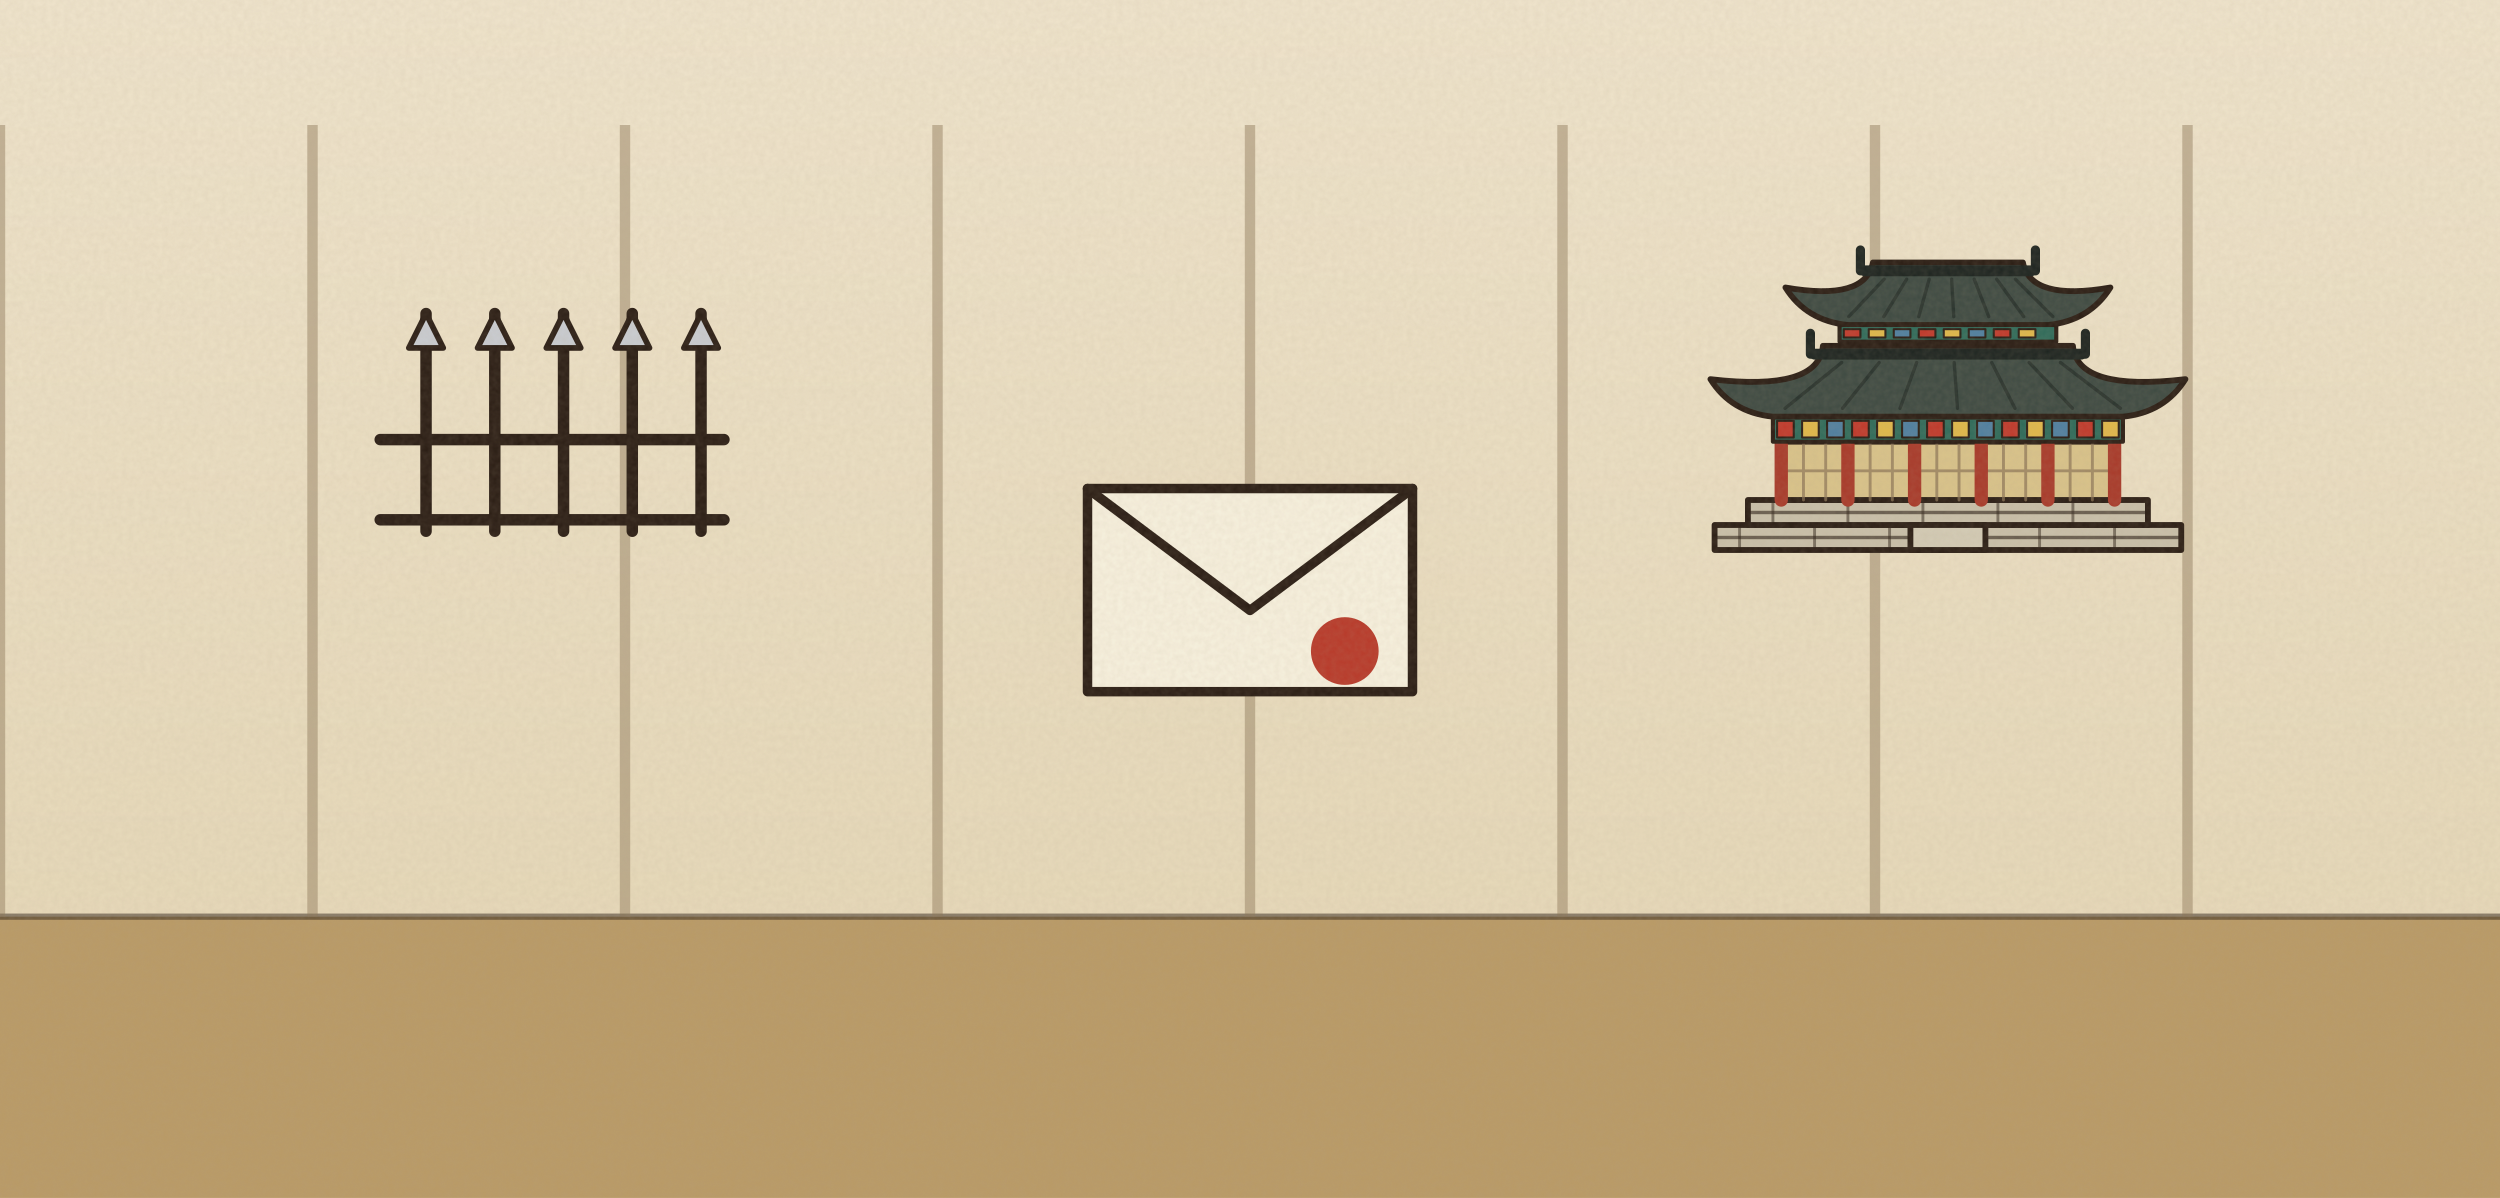
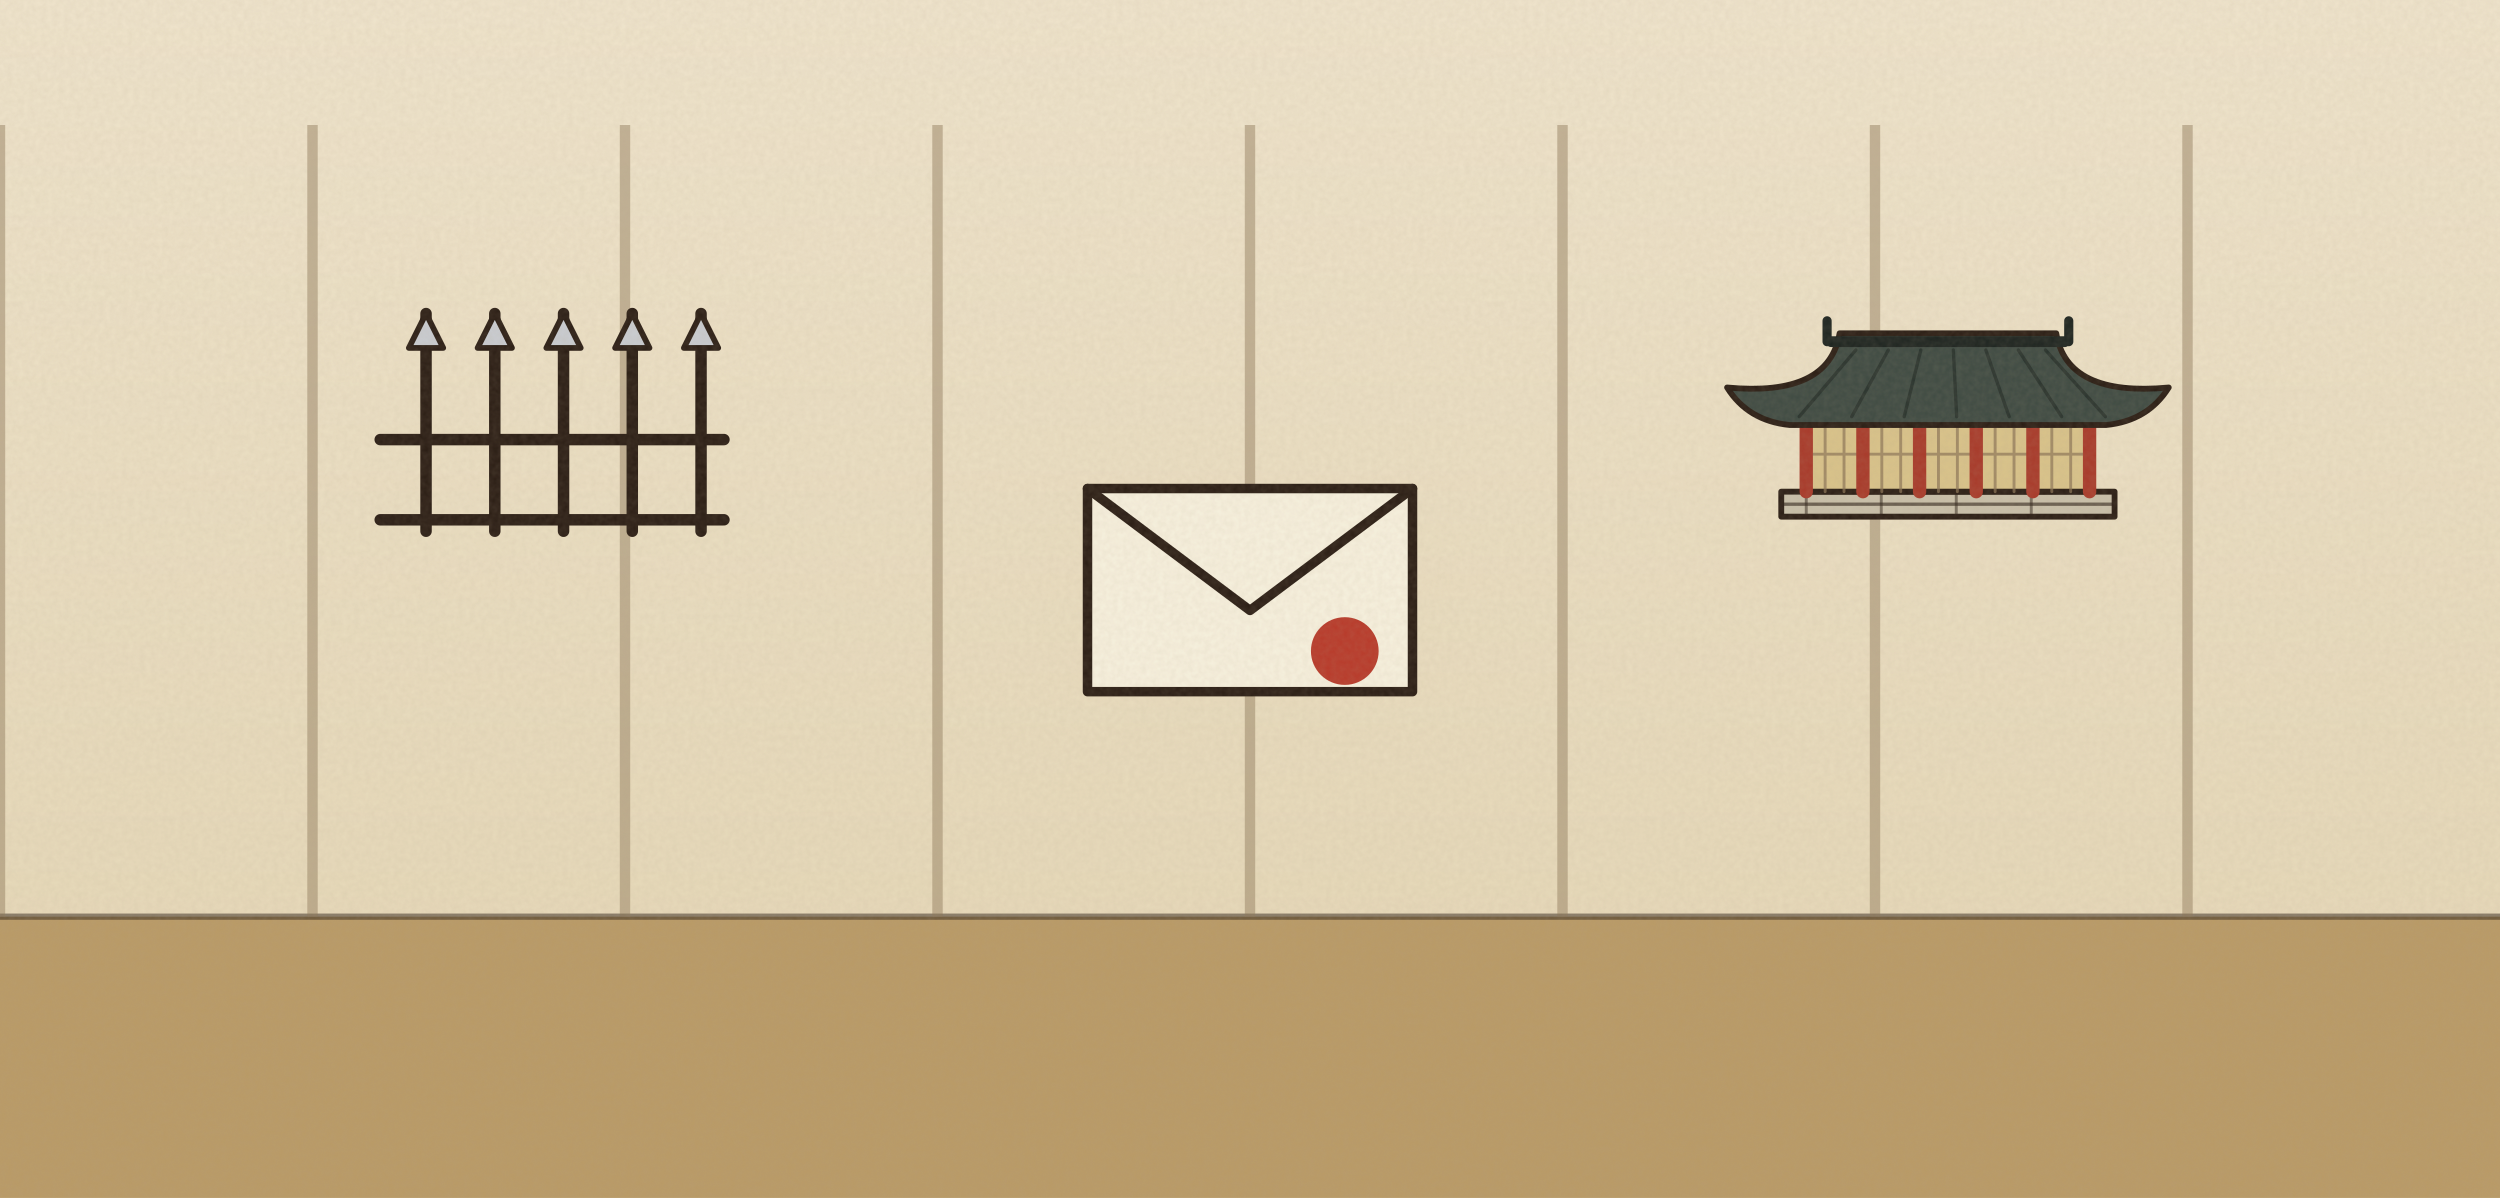
- <svg xmlns="http://www.w3.org/2000/svg" viewBox="0 0 480 230" width="480" height="230" role="img" aria-label="창 거치대, 외교 국서, 궁궐 전각">
+ <svg xmlns="http://www.w3.org/2000/svg" viewBox="0 0 480 230" width="480" height="230" role="img" aria-label="창 거치대, 외교 국서, 궁궐 건물">
  <defs>
    <linearGradient id="sky" x1="0" y1="0" x2="0" y2="1">
      <stop offset="0" stop-color="#efe4cc" />
      <stop offset="1" stop-color="#e4d6b4" />
    </linearGradient>
    <filter id="paper" x="0" y="0" width="100%" height="100%">
      <feTurbulence type="fractalNoise" baseFrequency="0.9" numOctaves="2" seed="4" result="n" />
      <feColorMatrix in="n" type="matrix" values="0 0 0 0 0.45  0 0 0 0 0.36  0 0 0 0 0.25  0 0 0 0.16 0" />
      <feComposite in2="SourceGraphic" operator="in" />
    </filter>
    <filter id="wash">
      <feTurbulence type="fractalNoise" baseFrequency="0.03 0.08" numOctaves="3" seed="7" result="t" />
      <feDisplacementMap in="SourceGraphic" in2="t" scale="6" />
    </filter>
    <linearGradient id="sea" x1="0" y1="0" x2="0" y2="1">
      <stop offset="0" stop-color="#5c8190" />
      <stop offset="1" stop-color="#3f6577" />
    </linearGradient>
  </defs>
  <rect width="480" height="230" fill="url(#sky)" />
  <rect y="176" width="480" height="54" fill="#b99a66" />
  <path d="M0 176 H480" stroke="#2a1d14" stroke-width="1.2" opacity=".5" />
  <g stroke="#8a7355" stroke-width="2" opacity=".45">
    <path d="M0 24 V176" />
    <path d="M60 24 V176" />
    <path d="M120 24 V176" />
    <path d="M180 24 V176" />
    <path d="M240 24 V176" />
    <path d="M300 24 V176" />
    <path d="M360 24 V176" />
    <path d="M420 24 V176" />
  </g>
  <g transform="translate(106 80) scale(1.1)" stroke="#2a1d14" stroke-width="1.4" stroke-linejoin="round" stroke-linecap="round">
    <path d="M-30 18 H30 M-30 4 H30" stroke-width="2" />
    <path d="M-22 20 V-18" stroke-width="2" />
    <path d="M-22 -18 l-3 6 h6 Z" fill="#c9ccd1" stroke-width="1" />
    <path d="M-10 20 V-18" stroke-width="2" />
    <path d="M-10 -18 l-3 6 h6 Z" fill="#c9ccd1" stroke-width="1" />
    <path d="M2 20 V-18" stroke-width="2" />
    <path d="M2 -18 l-3 6 h6 Z" fill="#c9ccd1" stroke-width="1" />
    <path d="M14 20 V-18" stroke-width="2" />
    <path d="M14 -18 l-3 6 h6 Z" fill="#c9ccd1" stroke-width="1" />
    <path d="M26 20 V-18" stroke-width="2" />
    <path d="M26 -18 l-3 6 h6 Z" fill="#c9ccd1" stroke-width="1" />
  </g>
  <g transform="translate(240 112) scale(1.3)" stroke="#2a1d14" stroke-width="1.4" stroke-linejoin="round" stroke-linecap="round">
    <rect x="-24" y="-14" width="48" height="30" fill="#f7f1de" />
    <path d="M-24 -14 L0 4 L24 -14" fill="none" />
    <circle cx="14" cy="10" r="5" fill="#b83a2a" stroke="none" />
  </g>
  <g transform="translate(374 80) scale(0.8)" stroke="#2a1d14" stroke-width="1.4" stroke-linejoin="round" stroke-linecap="round">
-     <rect x="-56" y="26" width="112" height="6" fill="#c9c0aa" />
-     <path d="M-56 29 H56" stroke-width=".8" opacity=".6" />
-     <path d="M-50 26 v6" stroke-width=".7" opacity=".5" />
-     <path d="M-32 26 v6" stroke-width=".7" opacity=".5" />
-     <path d="M-14 26 v6" stroke-width=".7" opacity=".5" />
-     <path d="M4 26 v6" stroke-width=".7" opacity=".5" />
-     <path d="M22 26 v6" stroke-width=".7" opacity=".5" />
-     <path d="M40 26 v6" stroke-width=".7" opacity=".5" />
-     <rect x="-48" y="20" width="96" height="6" fill="#c9c0aa" />
-     <path d="M-48 23 H48" stroke-width=".8" opacity=".6" />
-     <path d="M-42 20 v6" stroke-width=".7" opacity=".5" />
-     <path d="M-24 20 v6" stroke-width=".7" opacity=".5" />
-     <path d="M-6 20 v6" stroke-width=".7" opacity=".5" />
-     <path d="M12 20 v6" stroke-width=".7" opacity=".5" />
-     <path d="M30 20 v6" stroke-width=".7" opacity=".5" />
-     <rect x="-9" y="26" width="18" height="6" fill="#d3cbb5" />
-     <rect x="-24" y="-22" width="48" height="14" fill="#b5593b" />
-     <g transform="translate(0 -26)">
-       <path d="M-18 -11 H18 Q19.84 -1.65 39 -5 Q34 3 24 4 H-24 Q-34 3 -39 -5 Q-19.84 -1.65 -18 -11 Z" fill="#3e4a42" />
-       <path d="M-20 -9 H20" stroke="#1d2420" stroke-width="2.6" />
-       <path d="M-21 -14 v5 M21 -14 v5" stroke="#1d2420" stroke-width="2.2" />
-       <g stroke="#232c27" stroke-width=".8" opacity=".75">
-         <path d="M-15.3 -7 L-23.8 2" />
-         <path d="M-9.9 -7 L-15.4 2" />
-         <path d="M-4.5 -7 L-7 2" />
-         <path d="M0.9 -7 L1.4 2" />
-         <path d="M6.3 -7 L9.8 2" />
-         <path d="M11.7 -7 L18.2 2" />
-         <path d="M16.2 -7 L25.2 2" />
+     <rect x="-40" y="18" width="80" height="6" fill="#c9c0aa" />
+     <path d="M-40 21 H40" stroke-width=".8" opacity=".6" />
+     <path d="M-34 18 v6" stroke-width=".7" opacity=".5" />
+     <path d="M-16 18 v6" stroke-width=".7" opacity=".5" />
+     <path d="M2 18 v6" stroke-width=".7" opacity=".5" />
+     <path d="M20 18 v6" stroke-width=".7" opacity=".5" />
+     <rect x="-34" y="0" width="68" height="18" fill="#d9c38a" />
+     <g stroke="#8a7355" stroke-width=".7" opacity=".7">
+       <path d="M-34 0 V18" />
+       <path d="M-29.467 0 V18" />
+       <path d="M-24.933 0 V18" />
+       <path d="M-20.4 0 V18" />
+       <path d="M-15.867 0 V18" />
+       <path d="M-11.333 0 V18" />
+       <path d="M-6.8 0 V18" />
+       <path d="M-2.267 0 V18" />
+       <path d="M2.267 0 V18" />
+       <path d="M6.8 0 V18" />
+       <path d="M11.333 0 V18" />
+       <path d="M15.867 0 V18" />
+       <path d="M20.4 0 V18" />
+       <path d="M24.933 0 V18" />
+       <path d="M29.467 0 V18" />
+       <path d="M34 0 V18" />
+       <path d="M-34 9 H34" />
+     </g>
+     <g stroke="#a83a2a" stroke-width="3.2">
+       <path d="M-34 0 V18" />
+       <path d="M-20.4 0 V18" />
+       <path d="M-6.8 0 V18" />
+       <path d="M6.8 0 V18" />
+       <path d="M20.4 0 V18" />
+       <path d="M34 0 V18" />
+     </g>
+     <g transform="translate(0 0)">
+       <rect x="-36" y="-4" width="72" height="4" fill="#2f6b5a" stroke-width="1" />
+       <g stroke-width=".5">
+         <rect x="-35" y="-3" width="4" height="2" fill="#c0392b" />
+         <rect x="-29" y="-3" width="4" height="2" fill="#e0b84a" />
+         <rect x="-23" y="-3" width="4" height="2" fill="#4f7fa0" />
+         <rect x="-17" y="-3" width="4" height="2" fill="#c0392b" />
+         <rect x="-11" y="-3" width="4" height="2" fill="#e0b84a" />
+         <rect x="-5" y="-3" width="4" height="2" fill="#4f7fa0" />
+         <rect x="1" y="-3" width="4" height="2" fill="#c0392b" />
+         <rect x="7" y="-3" width="4" height="2" fill="#e0b84a" />
+         <rect x="13" y="-3" width="4" height="2" fill="#4f7fa0" />
+         <rect x="19" y="-3" width="4" height="2" fill="#c0392b" />
+         <rect x="25" y="-3" width="4" height="2" fill="#e0b84a" />
+         <rect x="31" y="-3" width="4" height="2" fill="#4f7fa0" />
      </g>
    </g>
-     <rect x="-26" y="-22" width="52" height="4" fill="#2f6b5a" stroke-width="1" />
-     <g stroke-width=".5">
-       <rect x="-25" y="-21" width="4" height="2" fill="#c0392b" />
-       <rect x="-19" y="-21" width="4" height="2" fill="#e0b84a" />
-       <rect x="-13" y="-21" width="4" height="2" fill="#4f7fa0" />
-       <rect x="-7" y="-21" width="4" height="2" fill="#c0392b" />
-       <rect x="-1" y="-21" width="4" height="2" fill="#e0b84a" />
-       <rect x="5" y="-21" width="4" height="2" fill="#4f7fa0" />
-       <rect x="11" y="-21" width="4" height="2" fill="#c0392b" />
-       <rect x="17" y="-21" width="4" height="2" fill="#e0b84a" />
-     </g>
-     <rect x="-40" y="6" width="80" height="14" fill="#d9c38a" />
-     <g stroke="#8a7355" stroke-width=".7" opacity=".7">
-       <path d="M-40 6 V20" />
-       <path d="M-34.667 6 V20" />
-       <path d="M-29.333 6 V20" />
-       <path d="M-24 6 V20" />
-       <path d="M-18.667 6 V20" />
-       <path d="M-13.333 6 V20" />
-       <path d="M-8 6 V20" />
-       <path d="M-2.667 6 V20" />
-       <path d="M2.667 6 V20" />
-       <path d="M8 6 V20" />
-       <path d="M13.333 6 V20" />
-       <path d="M18.667 6 V20" />
-       <path d="M24 6 V20" />
-       <path d="M29.333 6 V20" />
-       <path d="M34.667 6 V20" />
-       <path d="M40 6 V20" />
-       <path d="M-40 13 H40" />
-     </g>
-     <g stroke="#a83a2a" stroke-width="3.2">
-       <path d="M-40 6 V20" />
-       <path d="M-24 6 V20" />
-       <path d="M-8 6 V20" />
-       <path d="M8 6 V20" />
-       <path d="M24 6 V20" />
-       <path d="M40 6 V20" />
-     </g>
-     <rect x="-42" y="0" width="84" height="6" fill="#2f6b5a" stroke-width="1" />
-     <g stroke-width=".5">
-       <rect x="-41" y="1" width="4" height="4" fill="#c0392b" />
-       <rect x="-35" y="1" width="4" height="4" fill="#e0b84a" />
-       <rect x="-29" y="1" width="4" height="4" fill="#4f7fa0" />
-       <rect x="-23" y="1" width="4" height="4" fill="#c0392b" />
-       <rect x="-17" y="1" width="4" height="4" fill="#e0b84a" />
-       <rect x="-11" y="1" width="4" height="4" fill="#4f7fa0" />
-       <rect x="-5" y="1" width="4" height="4" fill="#c0392b" />
-       <rect x="1" y="1" width="4" height="4" fill="#e0b84a" />
-       <rect x="7" y="1" width="4" height="4" fill="#4f7fa0" />
-       <rect x="13" y="1" width="4" height="4" fill="#c0392b" />
-       <rect x="19" y="1" width="4" height="4" fill="#e0b84a" />
-       <rect x="25" y="1" width="4" height="4" fill="#4f7fa0" />
-       <rect x="31" y="1" width="4" height="4" fill="#c0392b" />
-       <rect x="37" y="1" width="4" height="4" fill="#e0b84a" />
-     </g>
-     <g transform="translate(0 -4)">
-       <path d="M-30 -13 H30 Q31 -1.95 57 -5 Q52 3 42 4 H-42 Q-52 3 -57 -5 Q-31 -1.95 -30 -13 Z" fill="#3e4a42" />
-       <path d="M-32 -11 H32" stroke="#1d2420" stroke-width="2.6" />
-       <path d="M-33 -16 v5 M33 -16 v5" stroke="#1d2420" stroke-width="2.2" />
+     <g transform="translate(0 -2)">
+       <path d="M-26 -18 H26 Q28.52 -2.7 53 -5 Q48 3 38 4 H-38 Q-48 3 -53 -5 Q-28.52 -2.7 -26 -18 Z" fill="#3e4a42" />
+       <path d="M-28 -16 H28" stroke="#1d2420" stroke-width="2.6" />
+       <path d="M-29 -21 v5 M29 -21 v5" stroke="#1d2420" stroke-width="2.2" />
      <g stroke="#232c27" stroke-width=".8" opacity=".75">
-         <path d="M-25.5 -9 L-39.1 2" />
-         <path d="M-16.5 -9 L-25.3 2" />
-         <path d="M-7.5 -9 L-11.5 2" />
-         <path d="M1.5 -9 L2.3 2" />
-         <path d="M10.5 -9 L16.1 2" />
-         <path d="M19.5 -9 L29.9 2" />
-         <path d="M27 -9 L41.4 2" />
+         <path d="M-22.1 -14 L-35.7 2" />
+         <path d="M-14.3 -14 L-23.1 2" />
+         <path d="M-6.5 -14 L-10.5 2" />
+         <path d="M1.3 -14 L2.1 2" />
+         <path d="M9.1 -14 L14.7 2" />
+         <path d="M16.9 -14 L27.3 2" />
+         <path d="M23.4 -14 L37.8 2" />
      </g>
    </g>
  </g>
  <rect width="480" height="230" fill="#fff" filter="url(#paper)" />
</svg>
